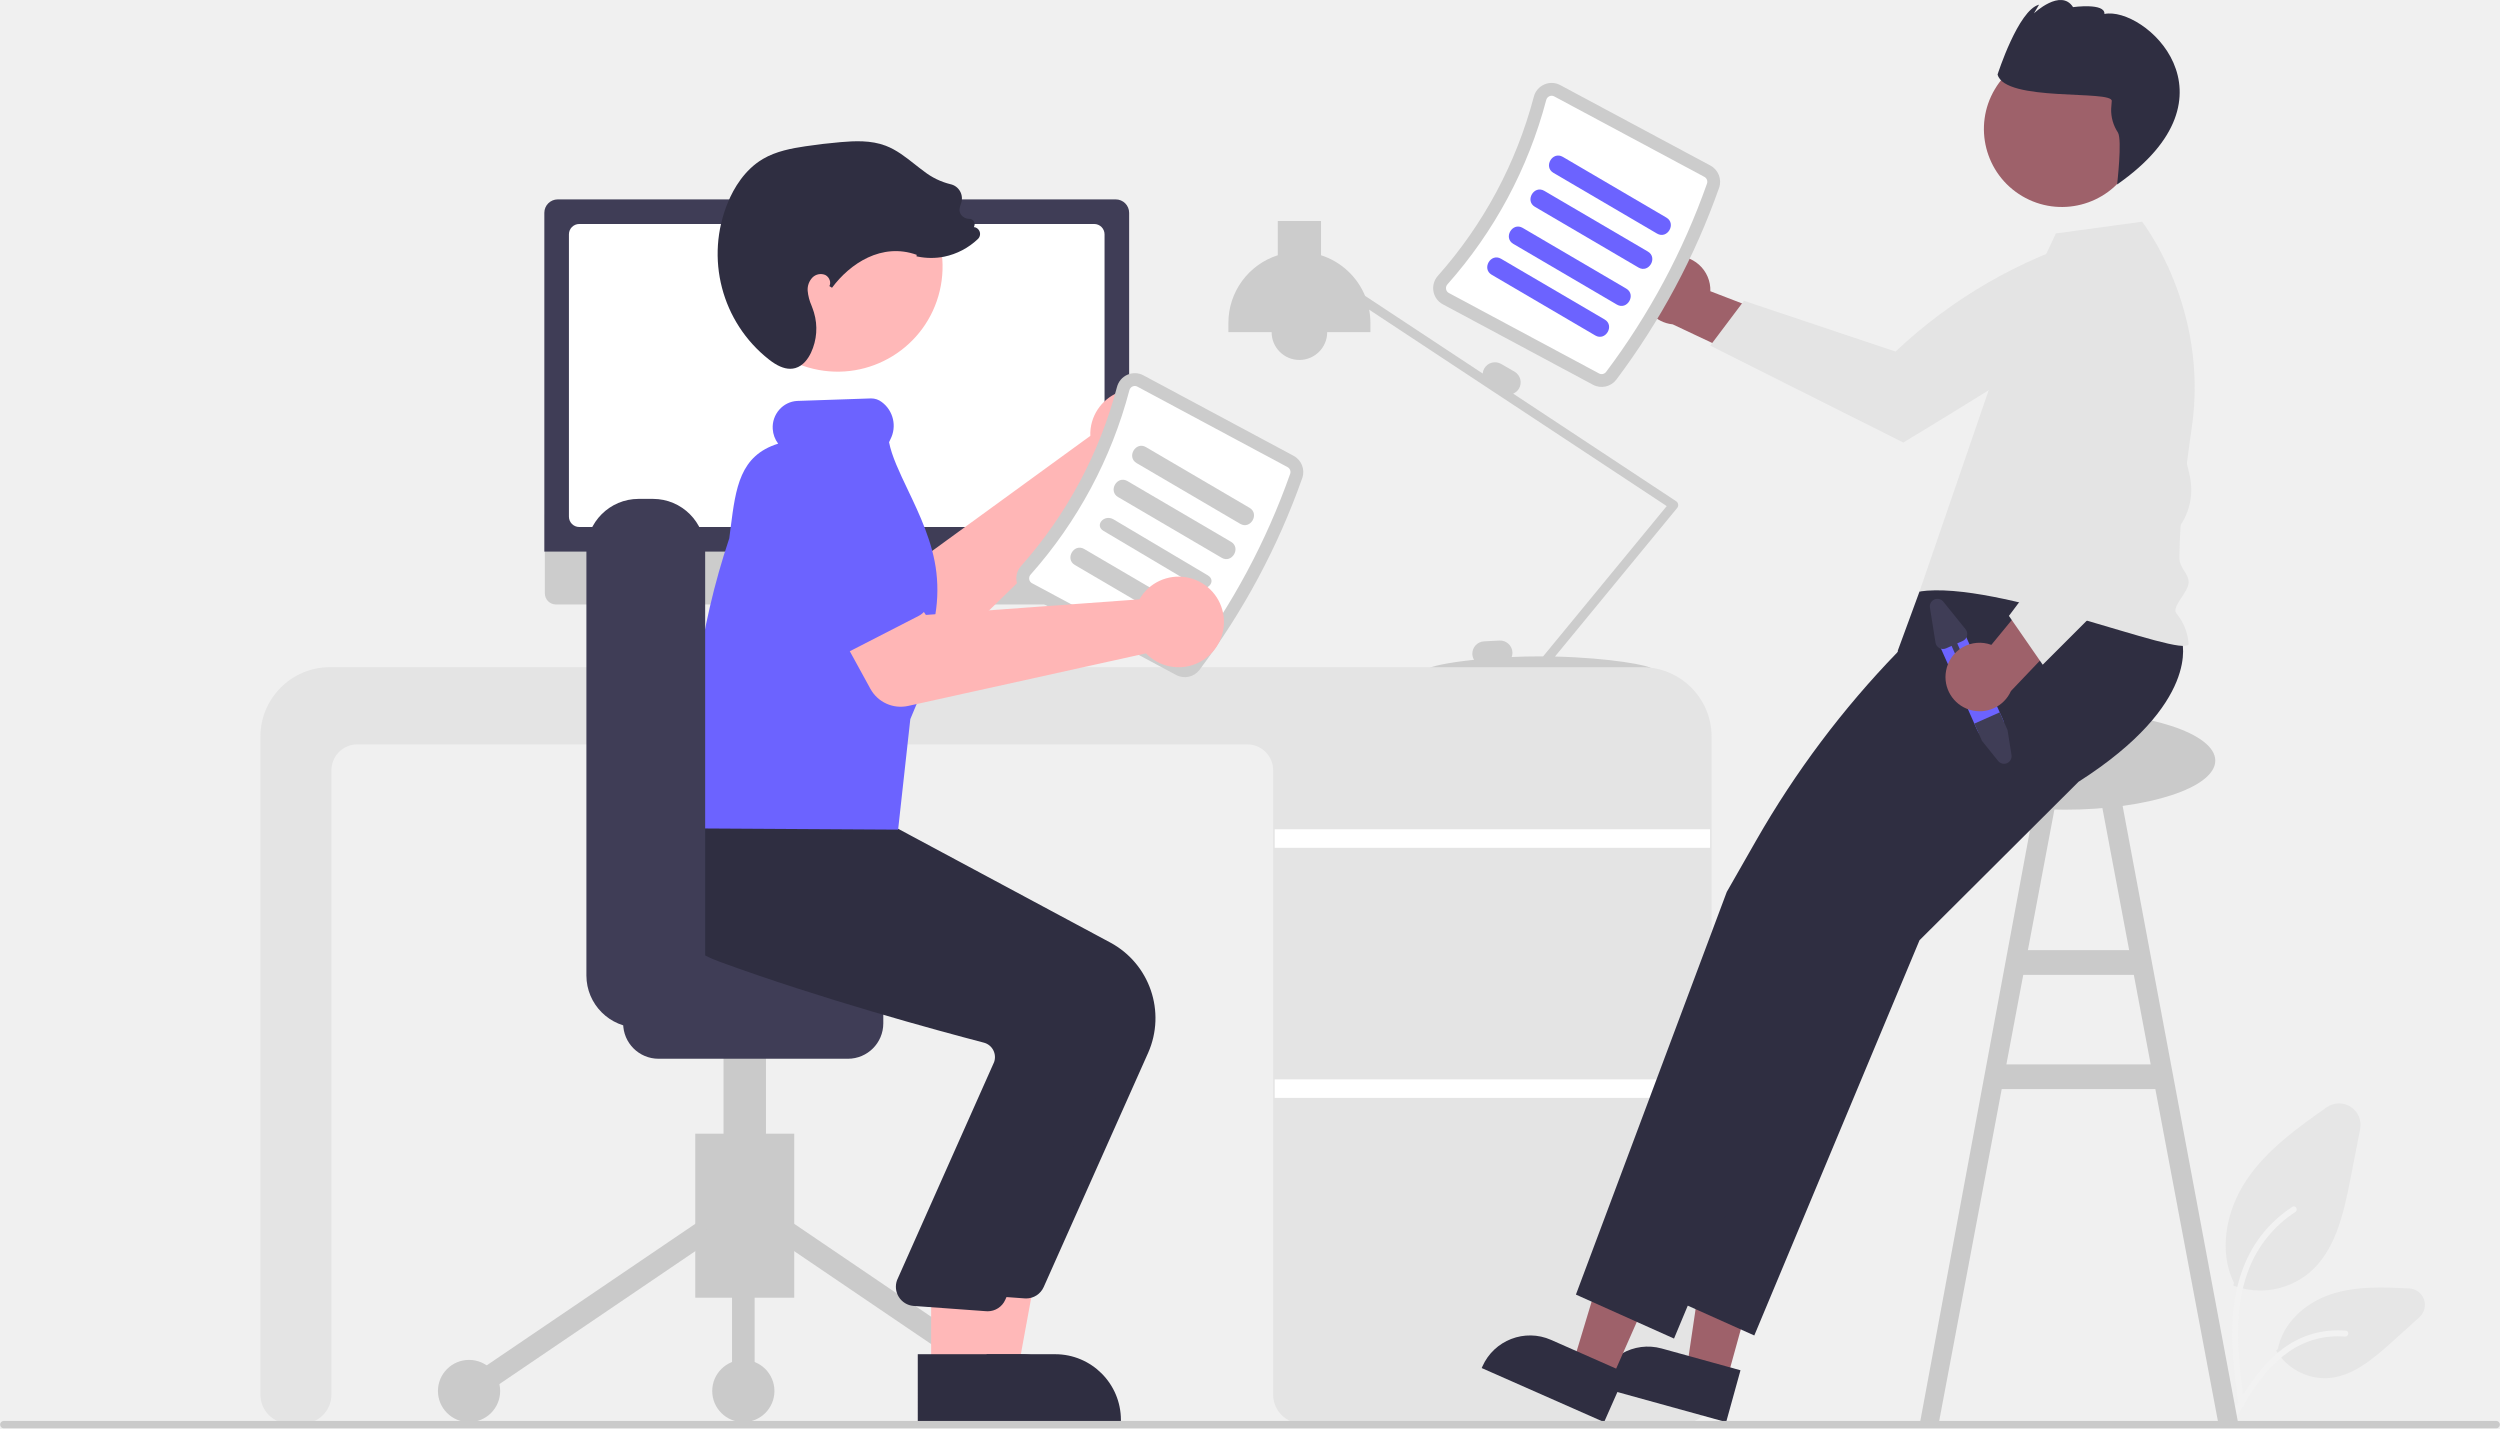
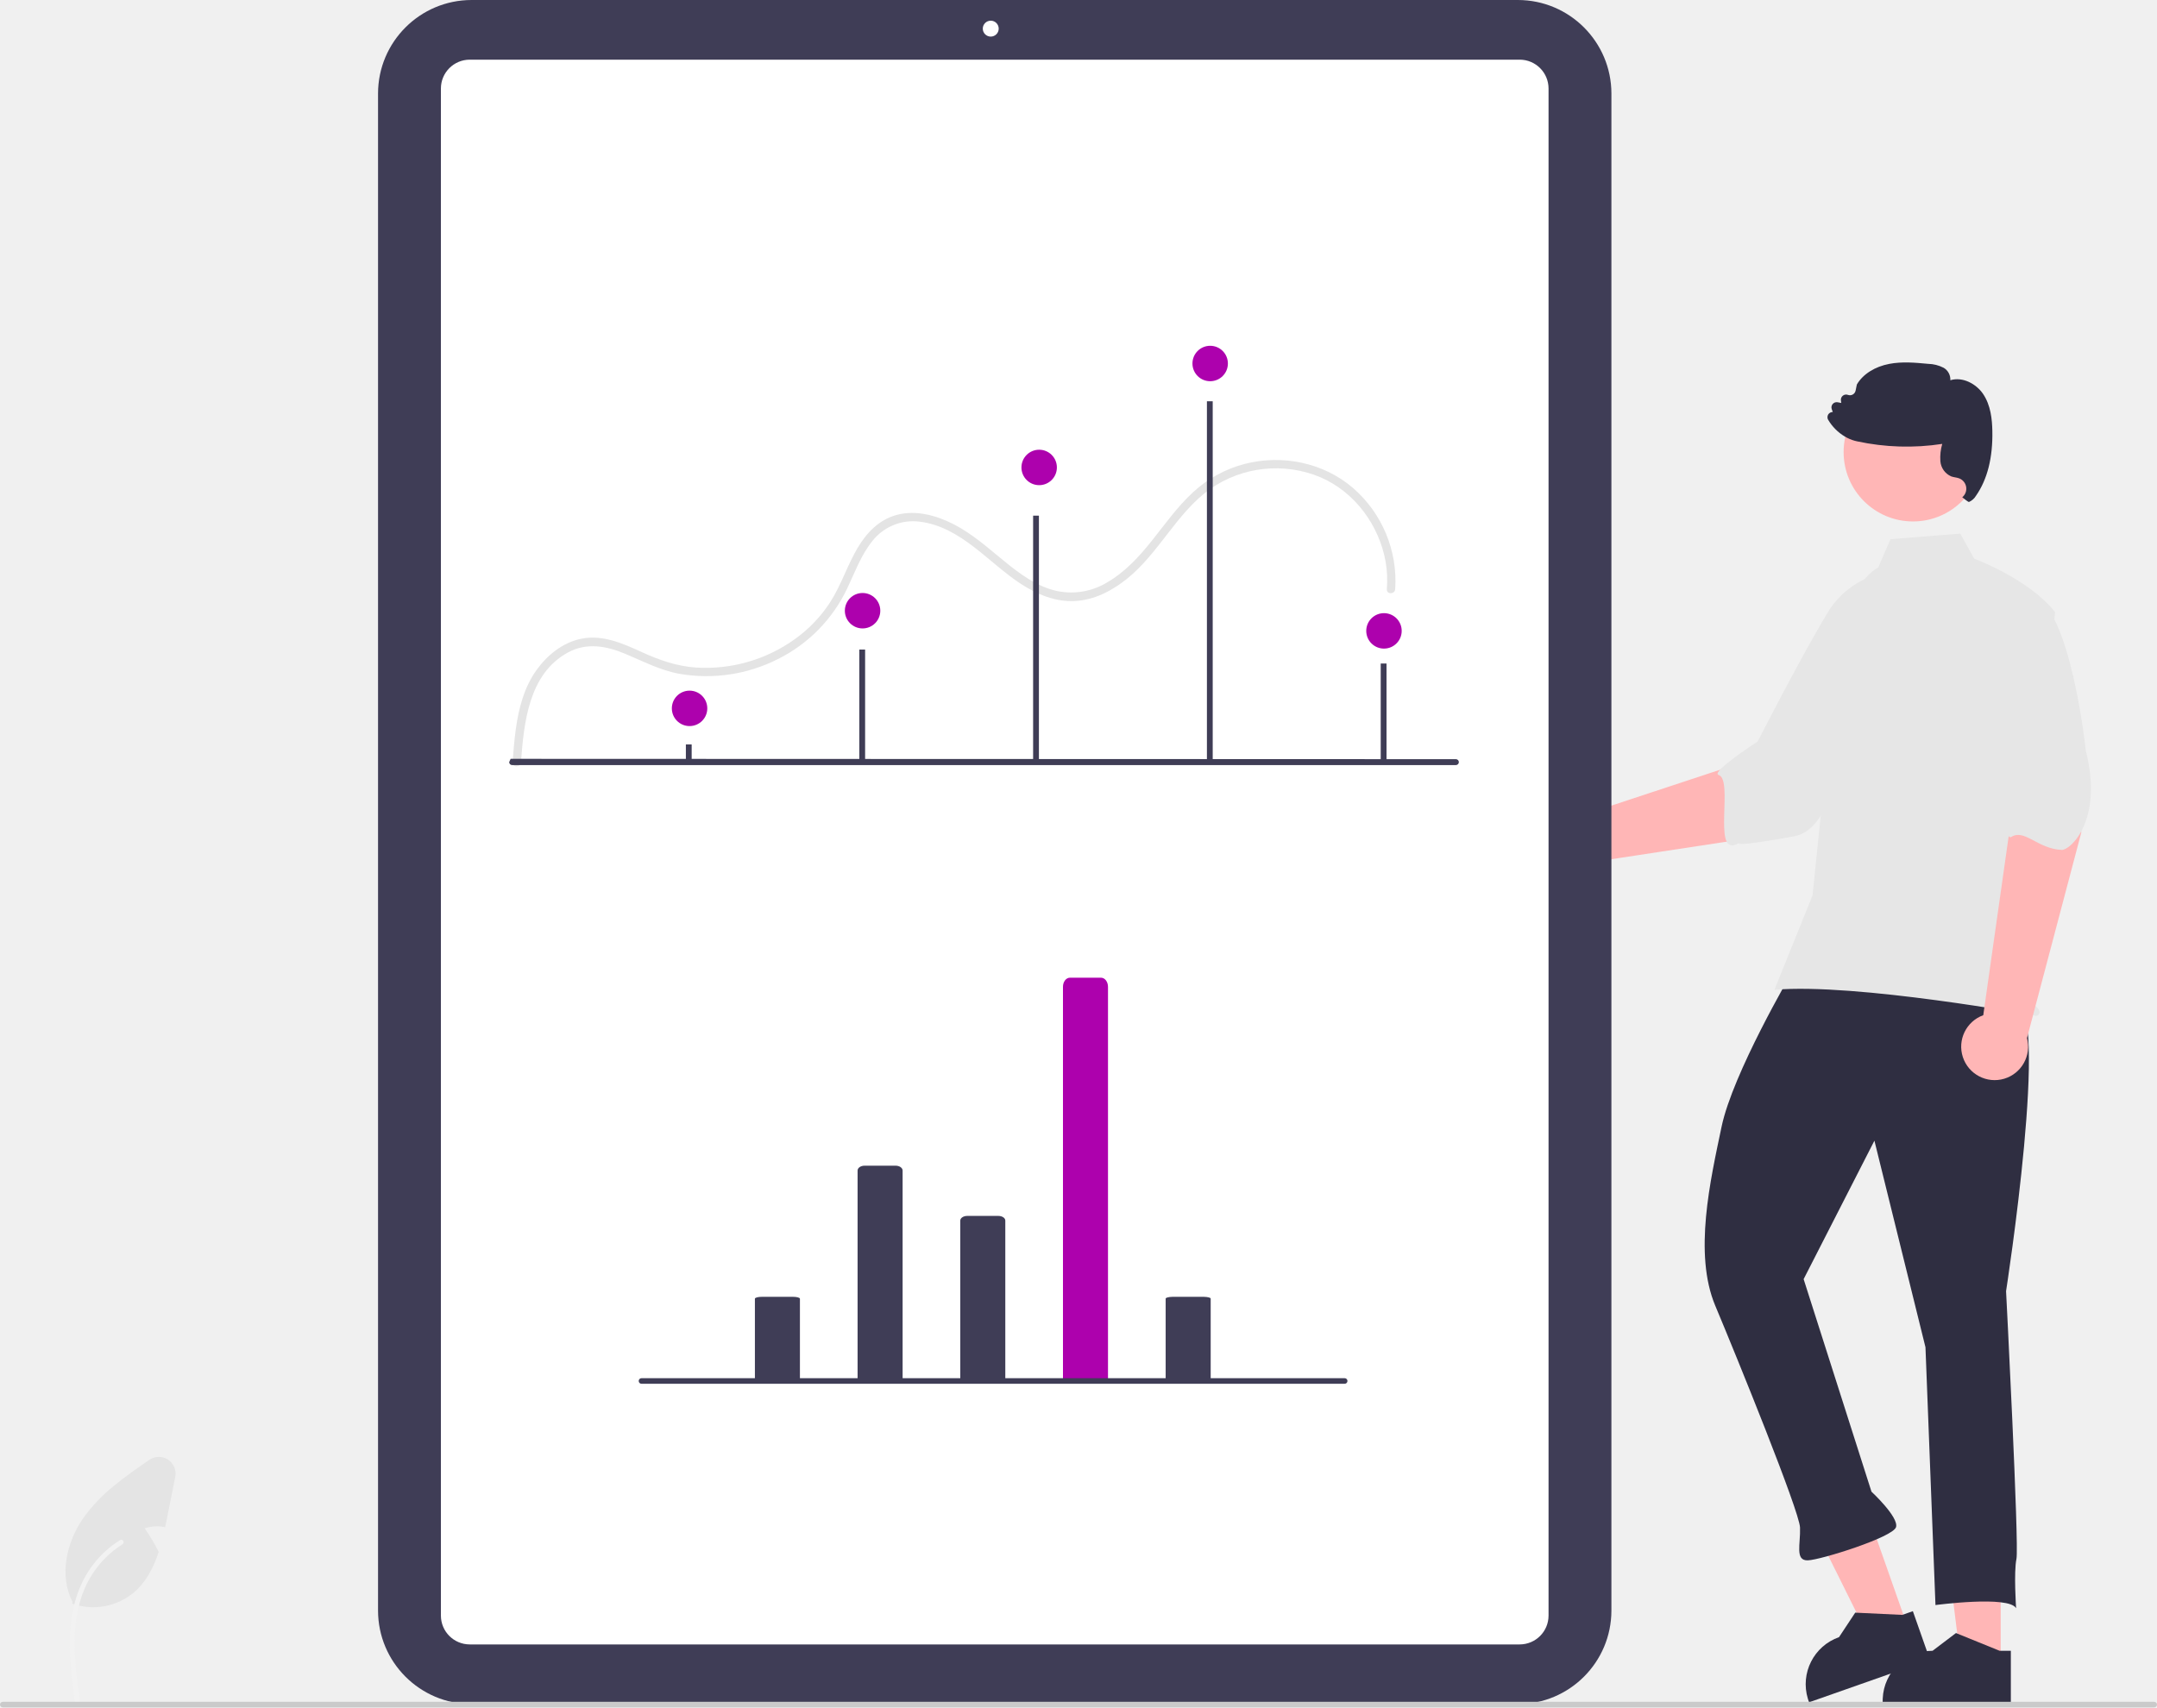
- <svg xmlns="http://www.w3.org/2000/svg" data-name="Layer 1" width="809.675" height="462.577" viewBox="0 0 809.675 462.577">
-   <path d="M328.25,429.039v-130a7,7,0,1,1,14,0v130a7,7,0,0,1-14,0Z" transform="translate(-195.1623 -218.7113)" fill="#f0f0f0" />
-   <path d="M311.5,429.039v-130a7,7,0,1,1,14,0v130a7,7,0,0,1-14,0Z" transform="translate(-195.1623 -218.7113)" fill="#f0f0f0" />
-   <path d="M294.75,429.039v-130a7,7,0,1,1,14,0v130a7,7,0,0,1-14,0Z" transform="translate(-195.1623 -218.7113)" fill="#f0f0f0" />
-   <path d="M927.154,636.675a24.441,24.441,0,0,1-8.271-1.436l-.409-.147.188-.905c-4.752-9.601-3.091-22.753,4.253-33.567,6.677-9.831,16.829-16.979,25.786-23.284a6.967,6.967,0,0,1,10.848,7.029l-3.203,16.434c-2.312,11.855-5.062,23.076-13.217,30.073A24.904,24.904,0,0,1,927.154,636.675Z" transform="translate(-195.1623 -218.7113)" fill="#e6e6e6" />
-   <path d="M948.131,665.072a18.621,18.621,0,0,1-15.563-8.565l-.232-.361.554-.488c1.433-7.818,8.173-14.784,17.223-17.78,8.226-2.723,17.306-2.277,25.312-1.886h0a5.349,5.349,0,0,1,3.323,9.314l-9.008,8.131c-6.546,5.907-13.074,11.241-20.949,11.623Q948.459,665.073,948.131,665.072Z" transform="translate(-195.1623 -218.7113)" fill="#e6e6e6" />
-   <path d="M920.176,673.764c-1.33-9.905-2.698-19.938-1.765-29.949.829-8.891,3.482-17.576,8.884-24.696a40.516,40.516,0,0,1,10.31-9.551c1.031-.665,1.98,1.005.953,1.667a38.871,38.871,0,0,0-15.112,18.64c-3.29,8.555-3.818,17.88-3.251,26.968.343,5.496,1.07,10.955,1.802,16.408a1.004,1.004,0,0,1-.66,1.188.948.948,0,0,1-1.162-.674Z" transform="translate(-195.1623 -218.7113)" fill="#f2f2f2" />
-   <path d="M916.416,679.458c6.403-11.581,13.829-24.453,27.099-28.567a29.613,29.613,0,0,1,11.398-1.203c1.21.107.908,2.014-.3,1.907a27.633,27.633,0,0,0-18.19,4.92c-5.129,3.569-9.122,8.53-12.502,13.792-2.07,3.223-3.925,6.582-5.78,9.938-.593,1.072-2.325.298-1.726-.787Z" transform="translate(-195.1623 -218.7113)" fill="#f2f2f2" />
-   <path d="M913.535,679.289,920,679.437,881.02,471.199l-6.465,1.218,10.179,54.02H851.94l10.179-54.02-6.464-1.218L817,679.437l6.139-.148,20.322-107.852h49.751ZM844.969,563.437l5.464-29h35.808l5.464,29Z" transform="translate(-195.1623 -218.7113)" fill="#cacaca" />
-   <path d="M631.25,432.356V363.97c0-2.03,3.14-3.682,7-3.682s7,1.652,7,3.682v68.385c0,2.03-3.14,3.682-7,3.682S631.25,434.386,631.25,432.356Z" transform="translate(-195.1623 -218.7113)" fill="#f0f0f0" />
-   <path d="M614.5,432.356V363.97c0-2.03,3.14-3.682,7-3.682s7,1.652,7,3.682v68.385c0,2.03-3.14,3.682-7,3.682S614.5,434.386,614.5,432.356Z" transform="translate(-195.1623 -218.7113)" fill="#f0f0f0" />
-   <path d="M597.75,432.356V363.97c0-2.03,3.14-3.682,7-3.682s7,1.652,7,3.682v68.385c0,2.03-3.14,3.682-7,3.682S597.75,434.386,597.75,432.356Z" transform="translate(-195.1623 -218.7113)" fill="#f0f0f0" />
-   <path d="M738.664,382.065a1.499,1.499,0,0,0-.656-1.028L685.235,346.198a3.954,3.954,0,0,0,1.894-1.659h0a4.012,4.012,0,0,0-1.464-5.464l-4.33-2.5a4.011,4.011,0,0,0-5.464,1.464,3.939,3.939,0,0,0-.507,1.643l-38.094-25.148A23.059,23.059,0,0,0,623,301.377V290.289H609v11.088a23.007,23.007,0,0,0-16,21.912v3h14a9,9,0,0,0,18,0h14v-3a23.123,23.123,0,0,0-.405-4.286l96.369,63.62L694.933,431.293c-.311-.001-.62-.004-.933-.004-3.194,0-6.289.075-9.237.206a3.957,3.957,0,0,0,.229-1.544,4.012,4.012,0,0,0-4.203-3.786l-4.993.26a4.012,4.012,0,0,0-3.787,4.203,3.932,3.932,0,0,0,.542,1.772C663.722,433.337,658,434.631,658,435.289c0,1.078,15.363.052,34.592.002a1.495,1.495,0,0,0,2.566.45l.371-.45c19.172.053,34.471,1.073,34.471-.003,0-1.015-13.602-3.538-31.226-3.943l39.566-48.104A1.501,1.501,0,0,0,738.664,382.065Z" transform="translate(-195.1623 -218.7113)" fill="#ccc" />
-   <path d="M740.107,679.789H616.892a9.403,9.403,0,0,1-9.392-9.393V468.181a8.401,8.401,0,0,0-8.392-8.392H310.892a8.401,8.401,0,0,0-8.392,8.392V670.396A9.403,9.403,0,0,1,293.108,679.789h-4.216a9.403,9.403,0,0,1-9.392-9.393V457.289a22.525,22.525,0,0,1,22.5-22.5h425a22.526,22.526,0,0,1,22.5,22.5V670.396A9.404,9.404,0,0,1,740.107,679.789Z" transform="translate(-195.1623 -218.7113)" fill="#e4e4e4" />
-   <rect x="412.838" y="268.577" width="141" height="6" fill="#fff" />
-   <rect x="412.838" y="349.577" width="141" height="6" fill="#fff" />
-   <path d="M491.284,433.801l-4.052-1.706-2.78-20.315H447.431l-3.013,20.232-3.626,1.813a.861.861,0,0,0,.385,1.631h49.772A.861.861,0,0,0,491.284,433.801Z" transform="translate(-195.1623 -218.7113)" fill="#e6e6e6" />
-   <path d="M557.071,414.483H375.217a3.603,3.603,0,0,1-3.595-3.603V385.236H560.666V410.88A3.603,3.603,0,0,1,557.071,414.483Z" transform="translate(-195.1623 -218.7113)" fill="#ccc" />
-   <path d="M560.856,397.356H371.457V287.632A4.348,4.348,0,0,1,375.8,283.289H556.513a4.348,4.348,0,0,1,4.343,4.343Z" transform="translate(-195.1623 -218.7113)" fill="#3f3d56" />
-   <path d="M549.544,389.392H382.769a3.352,3.352,0,0,1-3.348-3.348V294.601a3.352,3.352,0,0,1,3.348-3.348H549.544a3.352,3.352,0,0,1,3.348,3.348V386.044A3.352,3.352,0,0,1,549.544,389.392Z" transform="translate(-195.1623 -218.7113)" fill="#fff" />
-   <path d="M736.502,301.75a11.025,11.025,0,0,1,12.592,11.281l36.565,14.074-16.566,11.836-32.183-15.18a11.085,11.085,0,0,1-.407-22.012Z" transform="translate(-195.1623 -218.7113)" fill="#9e616a" />
-   <path d="M875.339,294.841l6.186,11.247a32.296,32.296,0,0,1-10.963,18.211c-9.471,7.988-58.992,37.737-58.992,37.737l-62.517-31.385,10.937-14.533,49.082,16.449,0,0a160.767,160.767,0,0,1,64.164-37.094Z" transform="translate(-195.1623 -218.7113)" fill="#e4e4e4" />
-   <ellipse cx="668.675" cy="246.336" rx="48.791" ry="15.898" fill="#cacaca" />
-   <polygon points="559.217 447.105 546.261 443.524 553.909 391.846 573.031 397.133 559.217 447.105" fill="#9e616a" />
-   <path d="M754.212,679.289l-41.775-11.548.146-.528a16.871,16.871,0,0,1,20.755-11.766l.001 0,25.515,7.053Z" transform="translate(-195.1623 -218.7113)" fill="#2f2e41" />
-   <polygon points="521.653 447.273 509.356 441.843 524.448 391.831 542.596 399.844 521.653 447.273" fill="#9e616a" />
-   <path d="M714.688,679.289,675.039,661.781l.221-.501a16.871,16.871,0,0,1,22.247-8.619l.001 0,24.216,10.693Z" transform="translate(-195.1623 -218.7113)" fill="#2f2e41" />
-   <path d="M901.809,426.178s6.517,20.193-33.471,45.73l-51.501,51.319-53.512,128.006-31.77-14.243,6.231-16.632,4.181-11.16,2.139-5.71,2.293-6.121L780.41,506.581l28.57-50.023.829-27.143,7.027-19.134,50.983-18.091Z" transform="translate(-195.1623 -218.7113)" fill="#2f2e41" />
-   <path d="M875.809,427.178s6.517,20.193-33.471,45.73l-51.501,51.319-53.512,128.006-31.77-14.243,6.231-16.632,4.181-11.16,2.139-5.71,2.293-6.121L754.41,507.581l9.566-16.749a305.081,305.081,0,0,1,45.646-60.815L819,420.322l1-15,21.82-12.133Z" transform="translate(-195.1623 -218.7113)" fill="#2f2e41" />
-   <path d="M845,328.322l16-34,27.922-3.809S910.724,318.291,905,357.322c-2.147,14.637-3.896,29.209-4,42-.028,3.403,2.95,4.923,3,8,.049,3.023-5.643,7.946-4,10a17.53,17.53,0,0,1,4,10c-1.981,4.716-61.956-20.834-87.164-17.042Z" transform="translate(-195.1623 -218.7113)" fill="#e4e4e4" />
-   <circle cx="862.949" cy="260.492" r="25.255" transform="translate(2.9207 650.46) rotate(-59.27092)" fill="#9e616a" />
-   <path d="M879.095,251.424c-.048.665-.115,1.545-.192,2.54a13.191,13.191,0,0,0,2.199,7.68c1.413,2.389-.273,16.821-.273,16.821,41.368-28.836,8.681-57.807-4.105-55.232.267-3.667-10.161-2.214-10.161-2.214-3.973-6.188-12.682,2.026-12.682,2.026l1.68-2.827c-6.761,1.72-13.444,22.615-13.444,22.615C844.411,251.848,879.362,247.757,879.095,251.424Z" transform="translate(-195.1623 -218.7113)" fill="#2f2e41" />
-   <path d="M718.615,341.697a231.85,231.85,0,0,0,33.323-62.191,5.955,5.955,0,0,0-2.812-7.169L700.481,246.272a5.878,5.878,0,0,0-5.157-.209,5.978,5.978,0,0,0-3.407,3.992,141.635,141.635,0,0,1-31.067,57.982,5.977,5.977,0,0,0-1.437,5.047,5.878,5.878,0,0,0,3.03,4.177l48.645,26.065A5.955,5.955,0,0,0,718.615,341.697Z" transform="translate(-195.1623 -218.7113)" fill="#ccc" />
-   <path d="M715.296,339.203a1.797,1.797,0,0,1-2.245.464L664.405,313.601a1.725,1.725,0,0,1-.903-1.242,1.825,1.825,0,0,1,.45-1.561,145.803,145.803,0,0,0,31.983-59.69,1.825,1.825,0,0,1,1.049-1.239,1.726,1.726,0,0,1,1.537.064L747.165,275.998a1.797,1.797,0,0,1,.858,2.128A227.698,227.698,0,0,1,715.296,339.203Z" transform="translate(-195.1623 -218.7113)" fill="#fff" />
-   <path d="M698.277,274.697l33.552,19.666c3.338,1.957,6.361-3.227,3.028-5.181L701.305,269.516c-3.338-1.957-6.361,3.227-3.028,5.181Z" transform="translate(-195.1623 -218.7113)" fill="#6c63ff" />
-   <path d="M692.277,285.697l33.552,19.666c3.338,1.957,6.361-3.227,3.028-5.181L695.305,280.516c-3.338-1.957-6.361,3.227-3.028,5.181Z" transform="translate(-195.1623 -218.7113)" fill="#6c63ff" />
-   <path d="M685.277,297.697l33.552,19.666c3.338,1.957,6.361-3.227,3.028-5.181L688.305,292.516c-3.338-1.957-6.361,3.227-3.028,5.181Z" transform="translate(-195.1623 -218.7113)" fill="#6c63ff" />
-   <path d="M678.277,307.697l33.552,19.666c3.338,1.957,6.361-3.227,3.028-5.181L681.305,302.516c-3.338-1.957-6.361,3.227-3.028,5.181Z" transform="translate(-195.1623 -218.7113)" fill="#6c63ff" />
-   <path d="M831.232,423.375,843.828,451.701a4.469,4.469,0,0,1-.319,4.243,4.479,4.479,0,0,1-4.54,2.019,4.128,4.128,0,0,1-.868-.232,4.512,4.512,0,0,1-2.496-2.374l-12.596-28.325a4.5,4.5,0,1,1,8.224-3.657Z" transform="translate(-195.1623 -218.7113)" fill="#6c63ff" />
-   <path d="M842.812,449.416l2.524,5.717,1.29,8.105a2.451,2.451,0,0,1-4.329,1.925l-5.222-6.497-2.487-5.592Z" transform="translate(-195.1623 -218.7113)" fill="#3f3d56" />
-   <path d="M820.209,415.495l1.805,11.34a2.452,2.452,0,0,0,3.419,1.855l1.79-.796,3.454,7.767a1,1,0,0,0,1.827-.813l-3.454-7.767,1.79-.796a2.455,2.455,0,0,0,1.248-3.232,2.468,2.468,0,0,0-.337-.549l-7.212-8.936a2.453,2.453,0,0,0-4.33,1.926Z" transform="translate(-195.1623 -218.7113)" fill="#3f3d56" />
-   <path d="M825.434,435.963a11.025,11.025,0,0,1,14.671-8.402l24.866-30.278,6.021,19.449-24.537,25.771a11.085,11.085,0,0,1-21.022-6.54Z" transform="translate(-195.1623 -218.7113)" fill="#9e616a" />
-   <path d="M856.739,433.995,845.787,418.176l31.099-41.465-16.021-34.33,1.167-40.835,13.239-2.446.164.082a32.537,32.537,0,0,1,14.099,16.423c3.303,8.256,10.675,39.25,14.776,56.99a20.679,20.679,0,0,1-5.561,19.389Z" transform="translate(-195.1623 -218.7113)" fill="#e4e4e4" />
-   <path d="M548.376,357.557a14.719,14.719,0,0,0-.091,2.316l-56.073,40.794L476.808,393.849l-13.327,21.903,26.098,14.719a11.186,11.186,0,0,0,13.311-1.741l56.435-55.123a14.677,14.677,0,1,0-10.949-16.05Z" transform="translate(-195.1623 -218.7113)" fill="#ffb6b6" />
-   <path d="M490.399,402.158l-16.352,27.248a6.292,6.292,0,0,1-9.388,1.625l-24.483-20.107A17.474,17.474,0,0,1,458.247,381.01l29.17,12.099a6.292,6.292,0,0,1,2.983,9.049Z" transform="translate(-195.1623 -218.7113)" fill="#6c63ff" />
-   <rect x="420.336" y="585.879" width="32.052" height="53.115" transform="translate(677.5629 1006.162) rotate(-180)" fill="#cacaca" />
-   <rect x="483.525" y="596.633" width="7.327" height="92.965" transform="translate(-513.6929 466.4336) rotate(-55.84051)" fill="#cacaca" />
-   <rect x="339.054" y="639.452" width="92.965" height="7.327" transform="translate(-489.758 108.721) rotate(-34.15969)" fill="#cacaca" />
-   <circle cx="330.489" cy="450.504" r="10.074" fill="#cacaca" />
-   <circle cx="240.742" cy="450.504" r="10.074" fill="#cacaca" />
-   <circle cx="151.911" cy="450.504" r="10.074" fill="#cacaca" />
-   <rect x="237.079" y="398.304" width="7.326" height="52.2" fill="#cacaca" />
-   <rect x="429.494" y="539.174" width="13.737" height="70.515" transform="translate(677.5629 930.1516) rotate(-180)" fill="#cacaca" />
-   <path d="M396.984,550.163V533.679a11.46,11.46,0,0,1,11.447-11.447h61.358A11.46,11.46,0,0,1,481.236,533.679v16.484a11.46,11.46,0,0,1-11.447,11.447H408.431A11.46,11.46,0,0,1,396.984,550.163Z" transform="translate(-195.1623 -218.7113)" fill="#3f3d56" />
-   <polygon points="312.641 444.129 329.609 444.128 337.683 400.117 312.639 400.118 312.641 444.129" fill="#ffb8b8" />
-   <path d="M503.476,679.289l54.715-.002v-.692a21.296,21.296,0,0,0-21.296-21.296h-.002l-33.418.001Z" transform="translate(-195.1623 -218.7113)" fill="#2f2e41" />
-   <path d="M533.183,635.548l33.829-75.86a27.801,27.801,0,0,0-12.206-35.688l-73.377-39.347-33.484-2.848-30.886-2.807-.223.377c-.285.481-6.926,11.952-2.437,24.529,3.405,9.54,12.262,16.992,26.324,22.149,32.824,12.035,70.741,22.322,85.52,26.185a4.777,4.777,0,0,1,3.061,2.436,4.842,4.842,0,0,1,.272,3.874l-31.429,70.61a6.228,6.228,0,0,0,5.273,8.345l23.484,1.71q.299.028.595.028A6.224,6.224,0,0,0,533.183,635.548Z" transform="translate(-195.1623 -218.7113)" fill="#2f2e41" />
-   <polygon points="301.568 444.129 318.536 444.128 326.61 400.117 301.566 400.118 301.568 444.129" fill="#ffb8b8" />
-   <path d="M492.403,679.289l54.715-.002v-.692a21.296,21.296,0,0,0-21.296-21.296h-.002l-33.418.001Z" transform="translate(-195.1623 -218.7113)" fill="#2f2e41" />
-   <path d="M520.726,639.701l33.829-75.86a27.801,27.801,0,0,0-12.206-35.688l-73.377-39.347-33.483-2.848-24.192-2.098.003-.332c-.285.481-6.926,11.952-2.437,24.529,3.405,9.54,5.341,16.992,19.404,22.149,32.824,12.035,70.741,22.322,85.52,26.185a4.777,4.777,0,0,1,3.061,2.436,4.842,4.842,0,0,1,.272,3.874l-31.429,70.61a6.228,6.228,0,0,0,5.273,8.345l23.484,1.71q.299.028.595.028A6.224,6.224,0,0,0,520.726,639.701Z" transform="translate(-195.1623 -218.7113)" fill="#2f2e41" />
-   <circle cx="466.433" cy="305.085" r="33.995" transform="translate(-133.4516 469.5658) rotate(-76.6227)" fill="#ffb8b8" />
-   <path d="M583.615,435.697a231.85,231.85,0,0,0,33.323-62.191,5.955,5.955,0,0,0-2.812-7.169L565.481,340.272a5.878,5.878,0,0,0-5.157-.209,5.978,5.978,0,0,0-3.407,3.992,141.635,141.635,0,0,1-31.067,57.982,5.977,5.977,0,0,0-1.437,5.047,5.878,5.878,0,0,0,3.03,4.177l48.645,26.065A5.955,5.955,0,0,0,583.615,435.697Z" transform="translate(-195.1623 -218.7113)" fill="#ccc" />
-   <path d="M580.296,433.203a1.797,1.797,0,0,1-2.245.464L529.405,407.601a1.725,1.725,0,0,1-.903-1.242,1.825,1.825,0,0,1,.45-1.561,145.803,145.803,0,0,0,31.983-59.69,1.825,1.825,0,0,1,1.049-1.239,1.726,1.726,0,0,1,1.537.064L612.165,369.998a1.797,1.797,0,0,1,.858,2.128A227.698,227.698,0,0,1,580.296,433.203Z" transform="translate(-195.1623 -218.7113)" fill="#fff" />
-   <path d="M563.277,368.697l33.552,19.666c3.338,1.957,6.361-3.227,3.028-5.181L566.305,363.516c-3.338-1.957-6.361,3.227-3.028,5.181Z" transform="translate(-195.1623 -218.7113)" fill="#ccc" />
-   <path d="M557.277,379.697l33.552,19.666c3.338,1.957,6.361-3.227,3.028-5.181L560.305,374.516c-3.338-1.957-6.361,3.227-3.028,5.181Z" transform="translate(-195.1623 -218.7113)" fill="#ccc" />
-   <path d="M552.563,390.654l30.514,18.115c3.036,1.802,6.283-1.924,3.252-3.723l-30.514-18.115c-3.036-1.802-6.283,1.924-3.252,3.723Z" transform="translate(-195.1623 -218.7113)" fill="#ccc" />
-   <path d="M543.277,401.697l33.552,19.666c3.338,1.957,6.361-3.227,3.028-5.181L546.305,396.516c-3.338-1.957-6.361,3.227-3.028,5.181Z" transform="translate(-195.1623 -218.7113)" fill="#ccc" />
-   <path d="M486.034,487.406l-67.274-.402-.018-.479c-1.283-33.754,2.843-64.33,12.612-93.475.138-1.091.287-2.257.434-3.401,1.669-13.039,2.994-23.392,15.393-27.247a8.815,8.815,0,0,1-1.752-4.734,8.613,8.613,0,0,1,2.145-6.3,8.283,8.283,0,0,1,5.753-2.807l23.945-.815a5.604,5.604,0,0,1,3.477,1.179,9.559,9.559,0,0,1,2.784,12.077c-.282.562-.39.817-.431.929.851,4.46,3.377,9.758,6.05,15.364,3.827,8.027,8.165,17.125,9.28,26.858a49.127,49.127,0,0,1-.741,15.749,31.037,31.037,0,0,0-.342,8.453c.219,4.182.425,8.13-1.938,11.948-.603,1.035-1.292,2.139-2.101,3.361l-3.325,7.948Z" transform="translate(-195.1623 -218.7113)" fill="#6c63ff" />
-   <path d="M385.079,534.642V397.18a16.914,16.914,0,0,1,16.895-16.895h4.673a16.914,16.914,0,0,1,16.895,16.895V534.642a16.914,16.914,0,0,1-16.895,16.895h-4.673A16.914,16.914,0,0,1,385.079,534.642Z" transform="translate(-195.1623 -218.7113)" fill="#3f3d56" />
-   <path d="M565.483,410.9a14.718,14.718,0,0,0-1.299,1.919l-69.158,5.05-9.485-13.922-22.881,11.569,14.396,26.277a11.186,11.186,0,0,0,12.224,5.548l77.03-17.029A14.677,14.677,0,1,0,565.483,410.9Z" transform="translate(-195.1623 -218.7113)" fill="#ffb6b6" />
-   <path d="M492.698,418.178,464.427,432.689a6.292,6.292,0,0,1-8.831-3.575l-10.181-30.001A17.465,17.465,0,0,1,453.023,375.677c-12.532,6.433,13.569-11.839,23.53,7.568l18.388,25.673a6.292,6.292,0,0,1-2.243,9.26Z" transform="translate(-195.1623 -218.7113)" fill="#6c63ff" />
-   <path d="M451.076,338.15c-2.046,0-4.304-.986-6.849-2.984a43.513,43.513,0,0,1-13.265-51.025c1.851-4.421,5.312-10.43,11.292-13.951,4.299-2.53,9.349-3.444,13.745-4.103,3.806-.57,7.659-1.024,11.453-1.348,4.533-.388,9.77-.649,14.546,1.165,3.499,1.33,6.478,3.679,9.358,5.95,1.004.791,2.042,1.61,3.082,2.368a22.697,22.697,0,0,0,8.528,4.142,4.671,4.671,0,0,1,3.126,2.29,4.754,4.754,0,0,1,.334,3.929c-.449,1.26-.855,2.396-.034,3.626a3.24,3.24,0,0,0,2.706,1.379,1.677,1.677,0,0,1,1.418.74,1.709,1.709,0,0,1,.186,1.59l-.132.339a2.181,2.181,0,0,1,1.701,1.106,2.235,2.235,0,0,1-.411,2.768,22.404,22.404,0,0,1-10.918,5.714,21.821,21.821,0,0,1-8.499-.02l-.451-.088.055-.5c-11.344-4.046-21.584,2.82-27.422,10.67l-.843-.532a2.419,2.419,0,0,0,.107-1.896,2.941,2.941,0,0,0-1.455-1.721,3.808,3.808,0,0,0-4.144.827,5.652,5.652,0,0,0-1.55,4.286,15.339,15.339,0,0,0,1.251,4.806c.274.729.558,1.482.789,2.242a18.311,18.311,0,0,1-.968,13.035c-.884,1.86-2.481,4.232-5.076,4.968A6.071,6.071,0,0,1,451.076,338.15Z" transform="translate(-195.1623 -218.7113)" fill="#2f2e41" />
-   <path d="M1003.647,681.289H196.353a1.191,1.191,0,0,1,0-2.381h807.294a1.191,1.191,0,0,1,0,2.381Z" transform="translate(-195.1623 -218.7113)" fill="#cacaca" />
+ <svg xmlns="http://www.w3.org/2000/svg" data-name="Layer 1" width="773" height="612" viewBox="0 0 773 612">
+   <path d="M850.421,442.927l32.631-35.496-26.706-21.073-13.193,29.168-59.855,19.774a11.991,11.991,0,1,0,3.856,17.258Z" transform="translate(-213.5 -144)" fill="#ffb6b6" />
+   <path d="M910.238,362.726c5.915,13.189-30.173,50.87-30.173,50.87-9.87,7.982-11.434,27.96-23.667,30.184-33,6-12.476-.279-21,3-8.022,3.085-.633-23.322-6-25-3.069-.96,14-12,14-12s15.383-30.167,24.841-45.815a30.644,30.644,0,0,1,25.329-15.258S904.323,349.537,910.238,362.726Z" transform="translate(-213.5 -144)" fill="#e6e6e6" />
+   <path d="M757.457,754.815H382.499a33.559,33.559,0,0,1-33.521-33.521V177.521A33.559,33.559,0,0,1,382.499,144H757.457a33.559,33.559,0,0,1,33.521,33.521V721.294A33.559,33.559,0,0,1,757.457,754.815Z" transform="translate(-213.5 -144)" fill="#3f3d56" />
+   <path d="M758.117,733.428H381.839a10.345,10.345,0,0,1-10.333-10.333V175.72A10.345,10.345,0,0,1,381.839,165.387H758.117a10.345,10.345,0,0,1,10.333,10.333V723.095A10.345,10.345,0,0,1,758.117,733.428Z" transform="translate(-213.5 -144)" fill="#fff" />
+   <path d="M400.196,417.26c1.05-14.262,2.785-31.796,16.896-39.416,6.658-3.595,13.709-2.323,20.403.479,6.469,2.708,12.563,5.936,19.53,7.209a56.69,56.69,0,0,0,35.241-5.285,54.166,54.166,0,0,0,24.93-25.514c2.672-5.633,4.88-11.738,8.816-16.654a18.524,18.524,0,0,1,17.125-7.087c14.796,1.827,24.615,14.791,36.411,22.423,5.673,3.67,12.187,6.35,19.056,6.022,7.046-.337,13.433-3.672,18.832-8.027,11.457-9.239,17.721-23.527,29.745-32.136a41.195,41.195,0,0,1,39.539-4.202c12.323,5.316,21.048,17.226,23.353,30.334a38.96,38.96,0,0,1,.424,9.781c-.15,1.925,2.85,1.915,3,0a44.172,44.172,0,0,0-15.074-36.237c-10.638-9.177-25.5-12.16-39.017-8.628a43.235,43.235,0,0,0-18.416,10.179c-5.561,5.129-9.948,11.343-14.642,17.234-4.58,5.746-9.632,11.296-16.06,15.007a24.807,24.807,0,0,1-20.736,2.358c-6.939-2.341-12.817-7.163-18.369-11.78-5.722-4.759-11.418-9.521-18.296-12.545-6.395-2.812-13.73-4.176-20.387-1.406-6.002,2.497-9.975,7.679-12.919,13.283-2.989,5.689-5.117,11.824-8.604,17.249A48.907,48.907,0,0,1,498.222,373.177a54.78,54.78,0,0,1-35.34,10.097c-6.841-.486-13.061-2.647-19.256-5.479-6.837-3.126-14.039-6.377-21.732-4.862-6.636,1.306-12.219,5.815-16.096,11.201-4.475,6.218-6.442,13.842-7.468,21.329-.537,3.917-.844,7.857-1.134,11.798-.142,1.926,2.859,1.917,3,0Z" transform="translate(-213.5 -144)" fill="#e4e4e4" />
+   <polygon points="716.987 596.364 702.742 596.363 695.965 541.418 716.989 541.419 716.987 596.364" fill="#ffb6b6" />
+   <path d="M930.107,735.708l-15.199-6.174-.448-.184-8.393,6.358a17.87,17.87,0,0,0-17.855,17.096c-.023.253-.023.517-.023.782v.586h45.932V735.708Z" transform="translate(-213.5 -144)" fill="#2f2e41" />
+   <polygon points="683.627 583.107 670.189 587.835 645.56 538.254 665.392 531.277 683.627 583.107" fill="#ffb6b6" />
+   <path d="M895.224,722.842l-16.387-.779-.484-.025-5.807,8.783a17.87,17.87,0,0,0-11.169,22.054c.062.246.15.496.238.745l.195.553,43.328-15.245L899.009,721.51Z" transform="translate(-213.5 -144)" fill="#2f2e41" />
+   <path d="M935.521,503.453c13.032-.505-3.111,103.348-3.111,103.348s4.722,91.179,3.721,95.964-.126,17.69-.126,17.69c-2.553-4.647-28.895-1.14-28.895-1.14l-3.583-92.41-18.296-74.042-25.366,49.631,24.312,76.181s9.845,9.11,8.799,12.711-26.836,11.719-31.575,11.903-2.599-5.832-2.829-11.756-22.53-60.826-30.373-79.506-1.746-45.02,2.258-64.16,25.068-55.059,25.068-55.059C881.67,463.32,922.489,503.959,935.521,503.453Z" transform="translate(-213.5 -144)" fill="#2f2e41" />
+   <circle cx="685.551" cy="162.05" r="24.856" fill="#ffb6b6" />
+   <path d="M886.623,347.335c-5.355,3.184-8.558,9.033-10.397,14.985a142.008,142.008,0,0,0-6.102,33.929l-7.074,68.705-13.652,33.826c29.195-2.534,93.938,9.362,93.938,9.362s2.405-.802,0-3.207-4.747-.274-2.342-2.68.747.274-.055-2.131,0-.802.802-1.604-6.207-8.018-6.207-8.018l6.415-42.137,8.018-84.993c-9.622-12.027-28.973-19.117-28.973-19.117l-5-9-25,2Z" transform="translate(-213.5 -144)" fill="#e6e6e6" />
+   <path d="M959.384,442.358l-6.168-36.36L931.75,409.887l1.886,31.804-9.396,66.201a11.991,11.991,0,1,0,15.668,8.198Z" transform="translate(-213.5 -144)" fill="#ffb6b6" />
+   <path d="M941.651,357.277c13.891,3.999,19.363,55.886,19.363,55.886,6.292,25.041-5.616,35.587-8.638,35.477-8.589-.313-13.347-7.665-18.093-4.65-2.715,1.724-3.222-18.085-3.222-18.085s-9.74-18.431-15.582-35.757a30.644,30.644,0,0,1,4.703-29.193S927.76,353.277,941.651,357.277Z" transform="translate(-213.5 -144)" fill="#e6e6e6" />
+   <path d="M927.494,298.454c-.082-4.038-.539-9.203-3.368-13.323-2.387-3.466-7.201-6.212-11.688-4.839a4.86,4.86,0,0,0-2.419-4.479,12.766,12.766,0,0,0-5.55-1.398c-4.553-.425-9.269-.866-13.879.008-5.174.981-9.408,3.645-11.606,7.315l-.049.114-.45,2.174a2.064,2.064,0,0,1-1.022,1.39,2.028,2.028,0,0,1-1.725.123,1.872,1.872,0,0,0-2.509,2.027l.123.866-1.3-.245a1.867,1.867,0,0,0-2.101,2.493l.36.989a2.001,2.001,0,0,0-1.43.629,1.829,1.829,0,0,0-.245,2.141,17.011,17.011,0,0,0,5.999,6.032,14.143,14.143,0,0,0,3.572,1.528q.392.11.809.196a84.238,84.238,0,0,0,30.528.915,17.293,17.293,0,0,0-.678,6.179,6.49,6.49,0,0,0,3.899,5.476,8.175,8.175,0,0,0,1.422.343,8.773,8.773,0,0,1,1.365.335,3.975,3.975,0,0,1,1.161,6.8s2.141,1.774,2.411,1.684a5.503,5.503,0,0,0,2.517-2.24C925.72,315.823,927.69,308.009,927.494,298.454Z" transform="translate(-213.5 -144)" fill="#2f2e41" />
+   <path d="M276.298,673.359l-2.92,14.65c-.22,1.12-.45,2.26-.7,3.39a14.288,14.288,0,0,0-7.34.41,68.511,68.511,0,0,1,5.04,8.43c-1.84,5.67-4.54,10.91-9.06,14.7a22.72,22.72,0,0,1-21.95,3.86l.13-.58c-4.86-9.43-2.22-21.32,3.82-30.03a58.385,58.385,0,0,1,10.85-11.47c4.08-3.4,8.49-6.45,12.86-9.46A5.99,5.99,0,0,1,276.298,673.359Z" transform="translate(-213.5 -144)" fill="#e4e4e4" />
+   <path id="a14ee49e-0bc4-4fe7-9ff0-205b8984b39e-259" data-name="a4b268fa-75d0-4ac1-9d87-14bdca948464-2189" d="M240.408,754.049c-1.229-8.953-2.493-18.02-1.631-27.069.766-8.036,3.217-15.885,8.209-22.321a37.132,37.132,0,0,1,9.527-8.633c.953-.6,1.829.909.881,1.507a35.3,35.3,0,0,0-13.963,16.847c-3.04,7.732-3.528,16.161-3,24.374.317,4.967.988,9.9,1.665,14.83a.9.9,0,0,1-.61,1.074.878.878,0,0,1-1.074-.61Z" transform="translate(-213.5 -144)" fill="#f2f2f2" />
+   <circle cx="355.052" cy="10.266" r="2.852" fill="#fff" />
+   <path d="M735.275,418.236H397.033a1.059,1.059,0,0,1-1.059-1.059l.514-1.178,338.787.119a1.059,1.059,0,0,1,.008,2.117H735.275Z" transform="translate(-213.5 -144)" fill="#3f3d56" />
+   <rect x="245.796" y="266.831" width="2.076" height="5.916" fill="#3f3d56" />
+   <rect x="307.953" y="232.831" width="2.076" height="39.916" fill="#3f3d56" />
+   <rect x="370.237" y="184.831" width="2.076" height="87.916" fill="#3f3d56" />
+   <rect x="432.521" y="143.831" width="2.076" height="128.916" fill="#3f3d56" />
+   <rect x="494.806" y="237.831" width="2.076" height="34.916" fill="#3f3d56" />
+   <circle cx="433.687" cy="130.294" r="6.351" fill="#ad01ad" />
+   <circle cx="372.403" cy="167.551" r="6.351" fill="#ad01ad" />
+   <circle cx="495.972" cy="226.132" r="6.351" fill="#ad01ad" />
+   <path id="a2bcaba5-fcc7-43c7-8c54-c107139343be-260" data-name="ba0cc859-1ca5-421a-9acf-7fb9aa3b4e23-2190" d="M520.832,638.51V563.571c0-.961,1.118-1.74,2.497-1.74h11.142c1.379,0,2.497.779,2.497,1.74h0v75.134Z" transform="translate(-213.5 -144)" fill="#3f3d56" />
+   <path id="b02c718b-b277-4e02-ad4f-2608dd9924ba-261" data-name="a524792d-c043-478e-a7da-ec48af772355-2191" d="M557.633,638.762V581.503c0-.924,1.118-1.672,2.497-1.672H571.272c1.379,0,2.497.749,2.497,1.672h0v57.136Z" transform="translate(-213.5 -144)" fill="#3f3d56" />
+   <path id="a6f13ee1-90c9-41e9-aa52-bae832a2d909-262" data-name="fd6a765d-e5c4-40cb-8615-8d176b643a05-2192" d="M631.234,638.629V609.507c-.097-.348,1.016-.65,2.497-.676h11.142c1.481.026,2.594.328,2.497.676v29.198Z" transform="translate(-213.5 -144)" fill="#3f3d56" />
+   <path id="fa174473-4e9f-4d8b-98c3-8d6761a9e9bb-263" data-name="bd64d803-c830-42f7-b93c-47122685f128-2193" d="M484.032,638.629V609.507c0-.373,1.118-.676,2.497-.676h11.142c1.379,0,2.497.303,2.497.676v29.198Z" transform="translate(-213.5 -144)" fill="#3f3d56" />
+   <path id="e966b75a-f3f6-4a21-bd4c-c130f0d0c74e-264" data-name="f4fc54bd-288c-4bcd-8f44-6b7e88ac2463-2194" d="M594.433,638.339V497.712c0-1.804,1.118-3.266,2.497-3.266h11.142c1.379,0,2.497,1.462,2.497,3.266V638.705Z" transform="translate(-213.5 -144)" fill="#ad01ad" />
+   <path d="M695.39,640h-252a1,1,0,0,1,0-2h252a1,1,0,0,1,0,2Z" transform="translate(-213.5 -144)" fill="#3f3d56" />
+   <path d="M985.5,756h-771a1,1,0,0,1,0-2h771a1,1,0,0,1,0,2Z" transform="translate(-213.5 -144)" fill="#cacaca" />
+   <circle cx="247.119" cy="253.904" r="6.351" fill="#ad01ad" />
+   <circle cx="309.119" cy="218.904" r="6.351" fill="#ad01ad" />
</svg>
